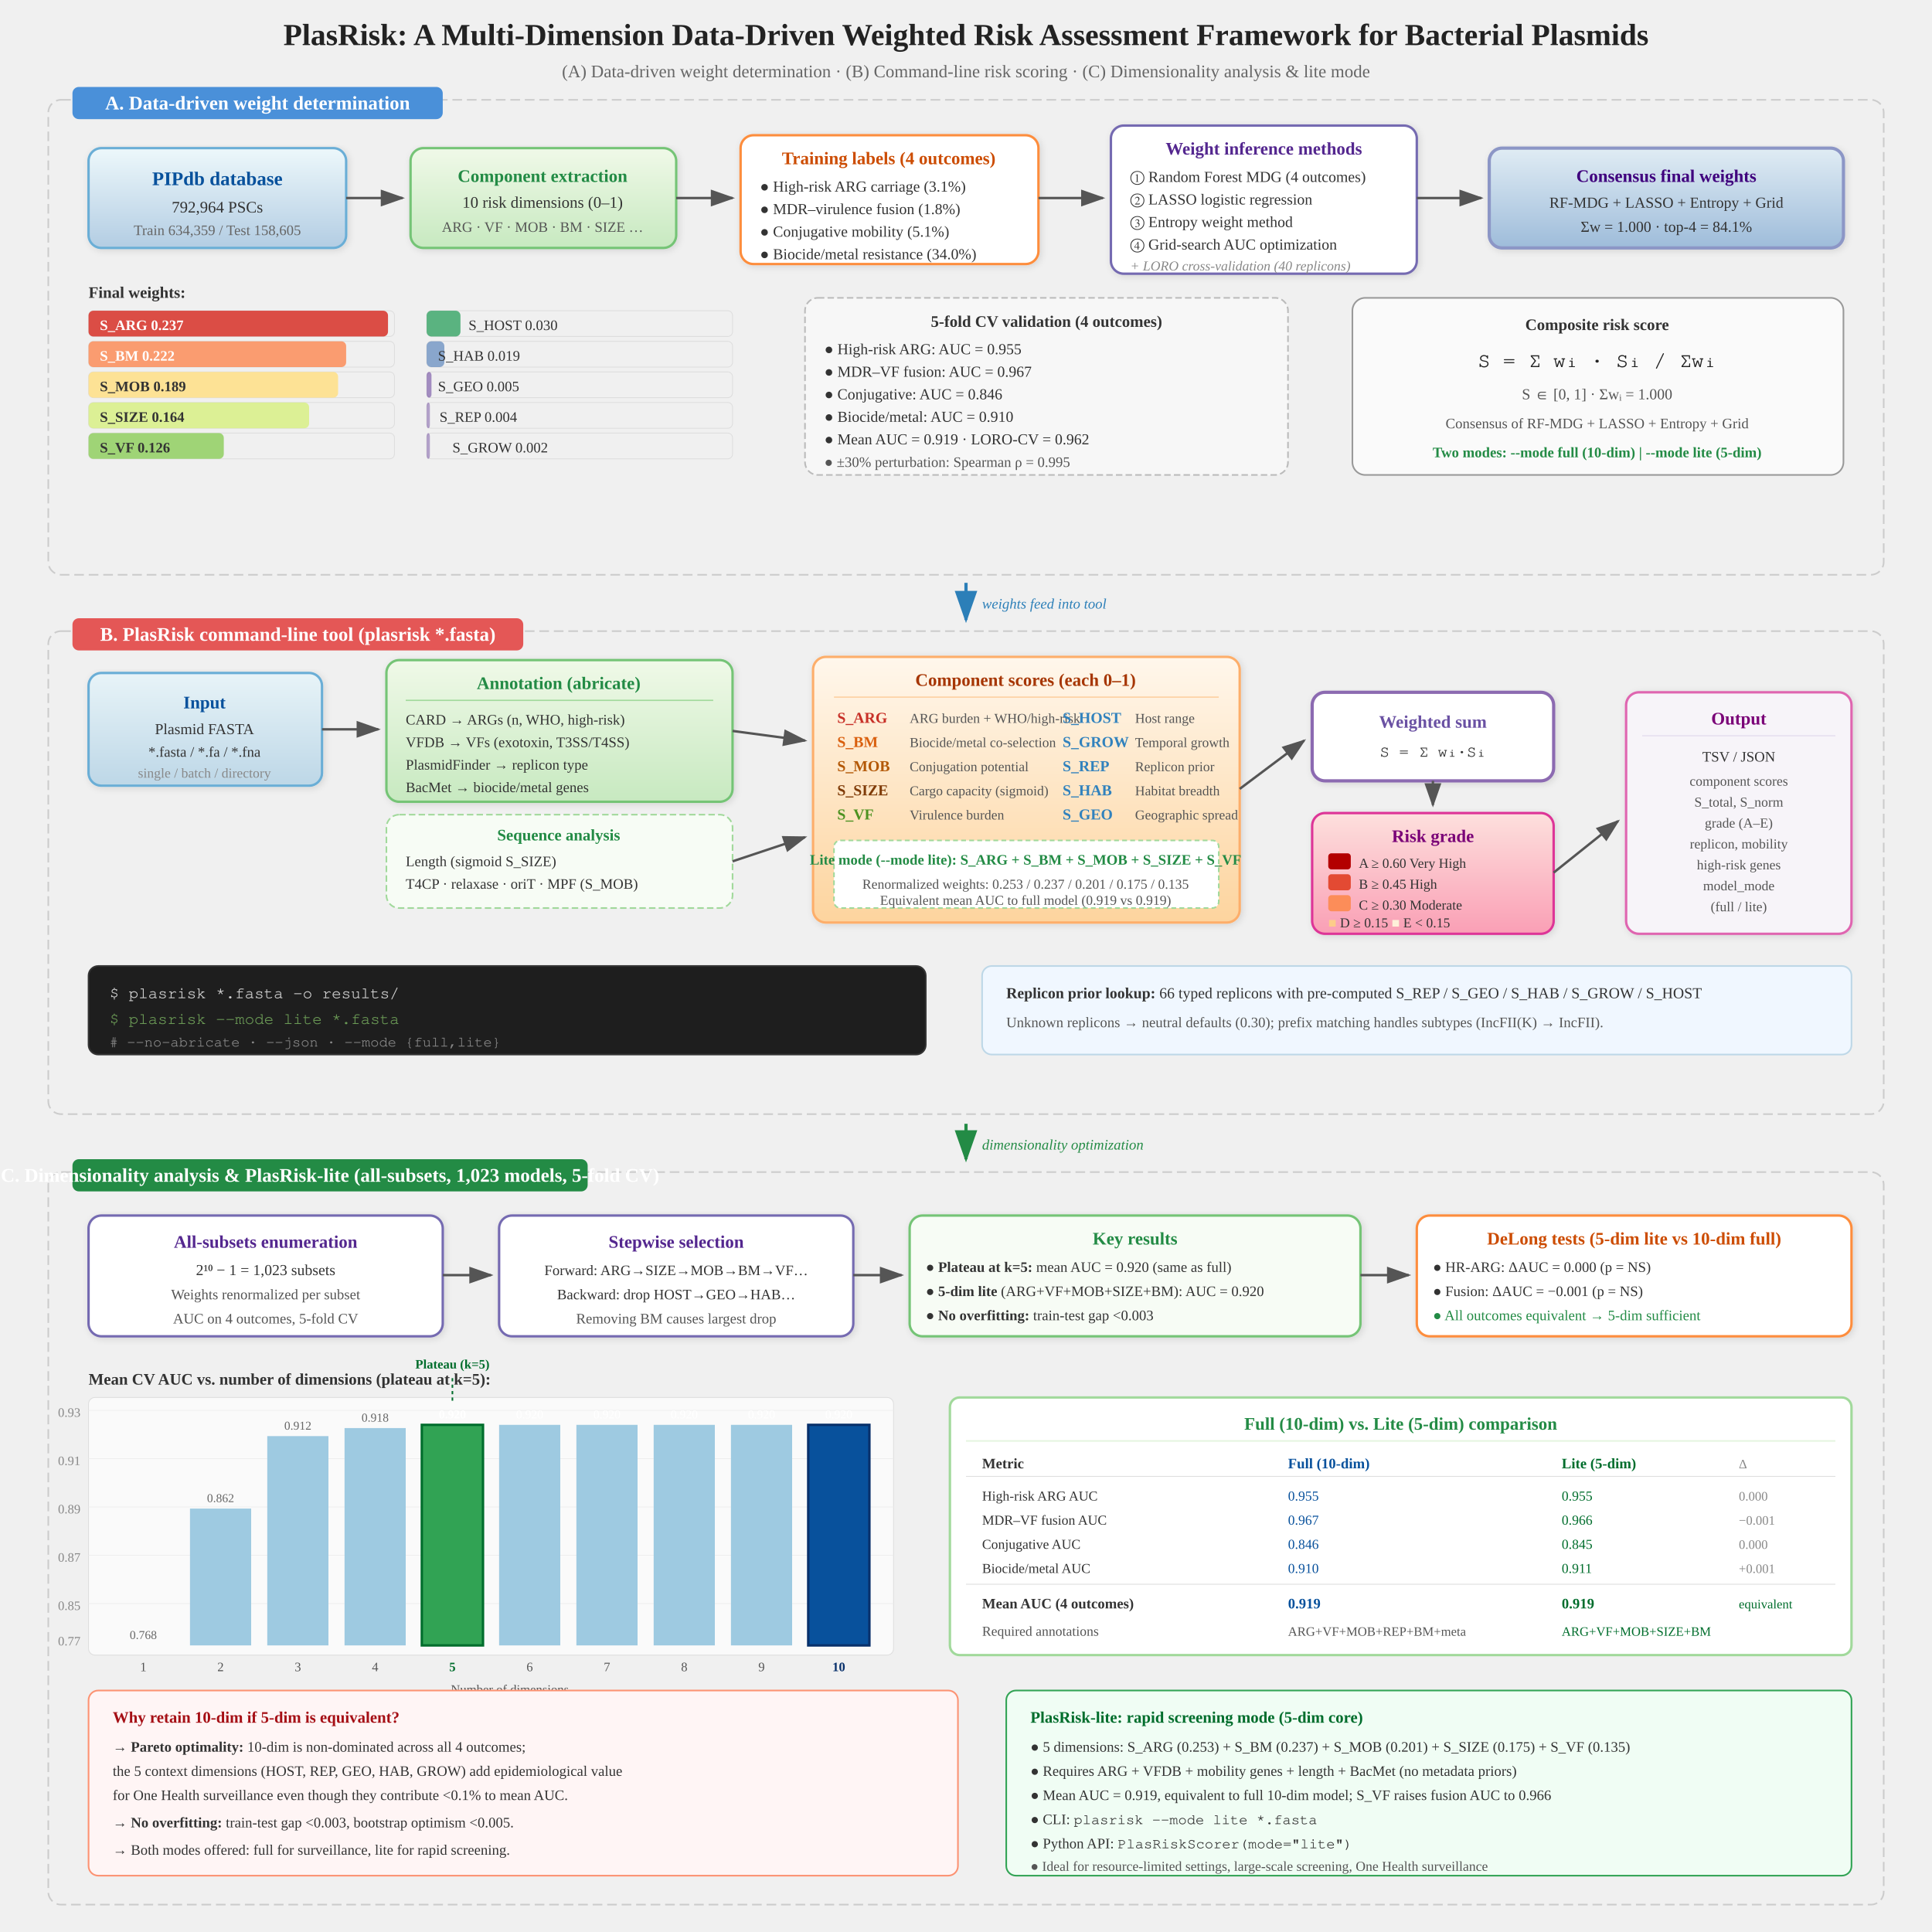
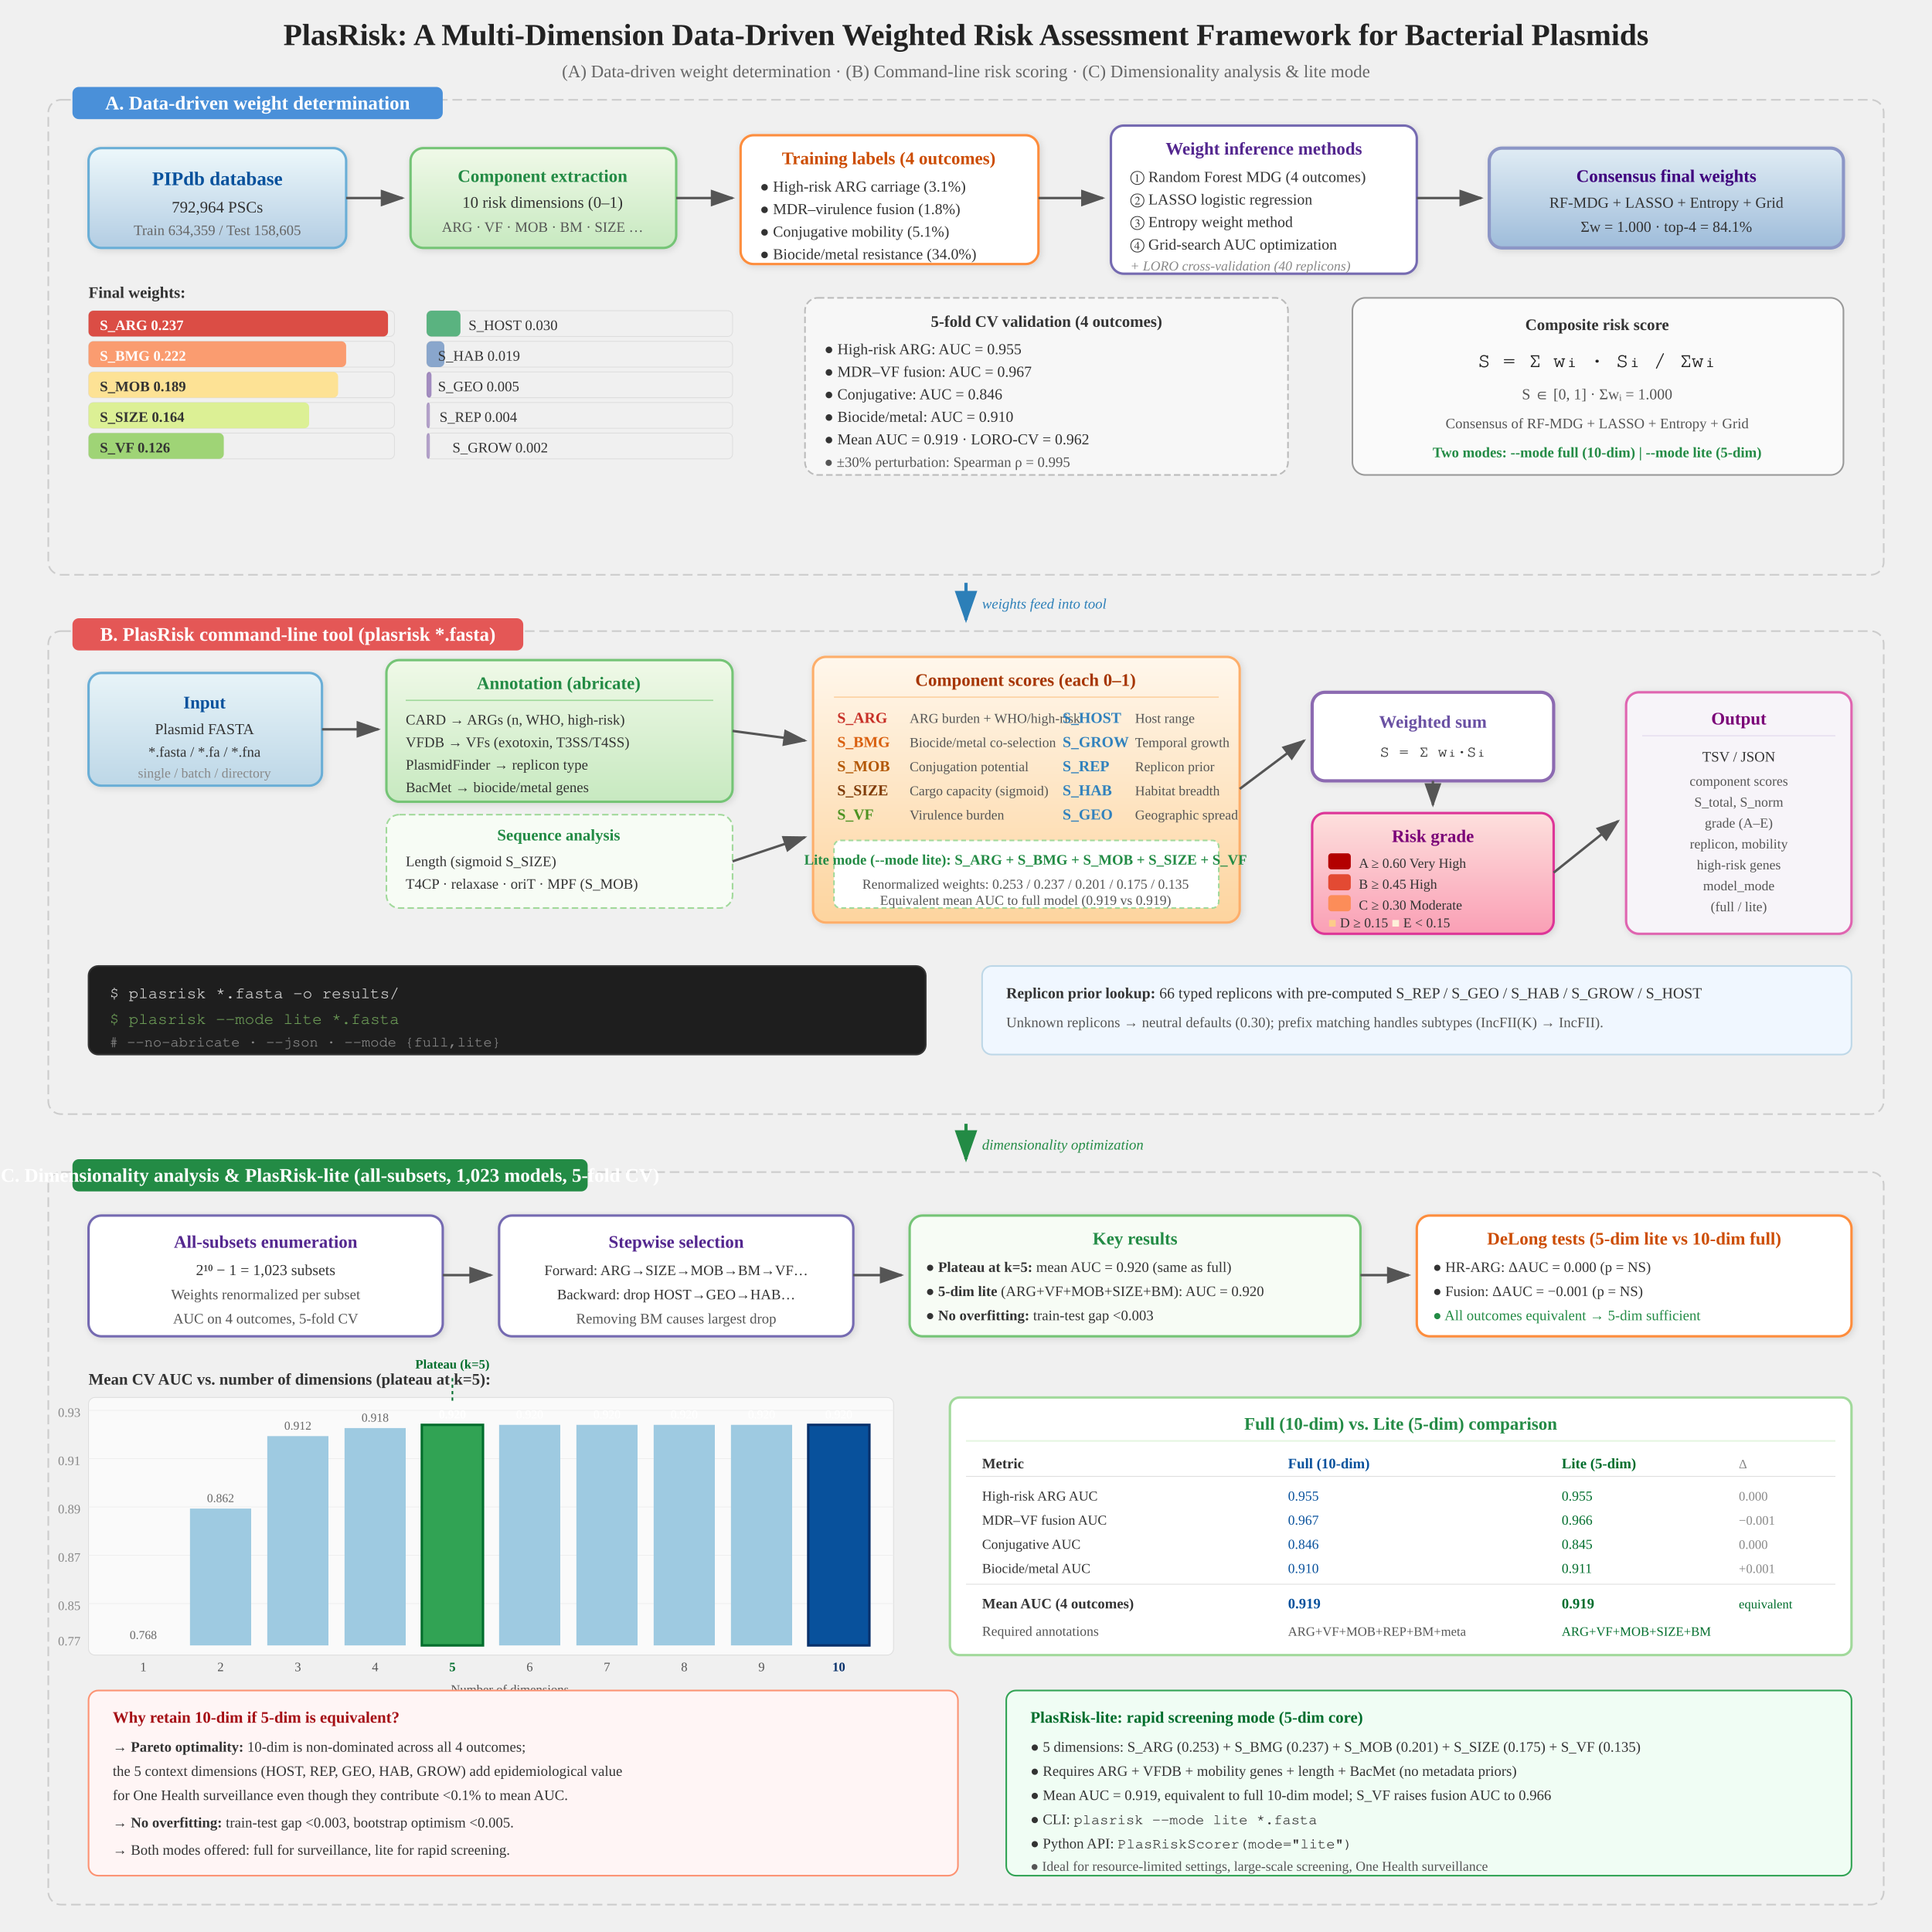
<svg xmlns="http://www.w3.org/2000/svg" viewBox="0 0 1200 1200" width="1200" height="1200">
  <defs>
    <marker id="arrow" markerWidth="10" markerHeight="7" refX="9" refY="3.5" orient="auto">
      <polygon points="0 0, 10 3.5, 0 7" fill="#555" />
    </marker>
    <marker id="arrow-blue" markerWidth="10" markerHeight="7" refX="9" refY="3.5" orient="auto">
      <polygon points="0 0, 10 3.5, 0 7" fill="#2c7fb8" />
    </marker>
    <marker id="arrow-green" markerWidth="10" markerHeight="7" refX="9" refY="3.5" orient="auto">
      <polygon points="0 0, 10 3.5, 0 7" fill="#238b45" />
    </marker>
    <filter id="shadow" x="-5%" y="-5%" width="115%" height="115%">
      <feDropShadow dx="1" dy="1" stdDeviation="2" flood-opacity="0.12" />
    </filter>
    <linearGradient id="g-input" x1="0" y1="0" x2="0" y2="1">
      <stop offset="0%" stop-color="#e8f4f8" />
      <stop offset="100%" stop-color="#bdd7e7" />
    </linearGradient>
    <linearGradient id="g-annot" x1="0" y1="0" x2="0" y2="1">
      <stop offset="0%" stop-color="#f0f9e8" />
      <stop offset="100%" stop-color="#c7e9c0" />
    </linearGradient>
    <linearGradient id="g-score" x1="0" y1="0" x2="0" y2="1">
      <stop offset="0%" stop-color="#fff7ec" />
      <stop offset="100%" stop-color="#fdd49e" />
    </linearGradient>
    <linearGradient id="g-output" x1="0" y1="0" x2="0" y2="1">
      <stop offset="0%" stop-color="#fde0dd" />
      <stop offset="100%" stop-color="#fa9fb5" />
    </linearGradient>
    <linearGradient id="g-weight" x1="0" y1="0" x2="0" y2="1">
      <stop offset="0%" stop-color="#e0ecf4" />
      <stop offset="100%" stop-color="#9ebcda" />
    </linearGradient>
    <linearGradient id="g-data" x1="0" y1="0" x2="0" y2="1">
      <stop offset="0%" stop-color="#edf8fb" />
      <stop offset="100%" stop-color="#b3cde3" />
    </linearGradient>
    <linearGradient id="g-lite" x1="0" y1="0" x2="0" y2="1">
      <stop offset="0%" stop-color="#e5f5e0" />
      <stop offset="100%" stop-color="#a1d99b" />
    </linearGradient>
  </defs>
  <text x="600" y="28" text-anchor="middle" font-size="19" font-weight="bold" fill="#222">
    PlasRisk: A Multi-Dimension Data-Driven Weighted Risk Assessment Framework for Bacterial Plasmids
  </text>
  <text x="600" y="48" text-anchor="middle" font-size="11" fill="#666">
    (A) Data-driven weight determination  ·  (B) Command-line risk scoring  ·  (C) Dimensionality analysis &amp; lite mode
  </text>
  <rect x="30" y="62" width="1140" height="295" rx="8" fill="none" stroke="#ccc" stroke-width="1" stroke-dasharray="6,3" />
  <rect x="45" y="54" width="230" height="20" rx="4" fill="#4a90d9" />
  <text x="160" y="68" text-anchor="middle" font-size="12" font-weight="bold" fill="#fff">A. Data-driven weight determination</text>
  <rect x="55" y="92" width="160" height="62" rx="8" fill="url(#g-data)" stroke="#6baed6" stroke-width="1.5" filter="url(#shadow)" />
  <text x="135" y="115" text-anchor="middle" font-size="12" font-weight="bold" fill="#08519c">PIPdb database</text>
  <text x="135" y="132" text-anchor="middle" font-size="10" fill="#333">792,964 PSCs</text>
  <text x="135" y="146" text-anchor="middle" font-size="9" fill="#666">Train 634,359 / Test 158,605</text>
  <rect x="255" y="92" width="165" height="62" rx="8" fill="url(#g-annot)" stroke="#74c476" stroke-width="1.5" filter="url(#shadow)" />
  <text x="337" y="113" text-anchor="middle" font-size="11" font-weight="bold" fill="#238b45">Component extraction</text>
  <text x="337" y="129" text-anchor="middle" font-size="10" fill="#333">10 risk dimensions (0–1)</text>
  <text x="337" y="144" text-anchor="middle" font-size="9" fill="#555">ARG · VF · MOB · BM · SIZE …</text>
  <rect x="460" y="84" width="185" height="80" rx="8" fill="#fff" stroke="#fd8d3c" stroke-width="1.5" filter="url(#shadow)" />
  <text x="552" y="102" text-anchor="middle" font-size="11" font-weight="bold" fill="#cc4c02">Training labels (4 outcomes)</text>
  <text x="472" y="119" font-size="9.5" fill="#333">● High-risk ARG carriage (3.1%)</text>
  <text x="472" y="133" font-size="9.5" fill="#333">● MDR–virulence fusion (1.8%)</text>
  <text x="472" y="147" font-size="9.5" fill="#333">● Conjugative mobility (5.1%)</text>
  <text x="472" y="161" font-size="9.5" fill="#333">● Biocide/metal resistance (34.0%)</text>
  <rect x="690" y="78" width="190" height="92" rx="8" fill="#fff" stroke="#756bb1" stroke-width="1.5" filter="url(#shadow)" />
  <text x="785" y="96" text-anchor="middle" font-size="11" font-weight="bold" fill="#54278f">Weight inference methods</text>
  <text x="702" y="113" font-size="9.5" fill="#333">① Random Forest MDG (4 outcomes)</text>
  <text x="702" y="127" font-size="9.5" fill="#333">② LASSO logistic regression</text>
  <text x="702" y="141" font-size="9.5" fill="#333">③ Entropy weight method</text>
  <text x="702" y="155" font-size="9.5" fill="#333">④ Grid-search AUC optimization</text>
  <text x="702" y="168" font-size="8.5" fill="#888" font-style="italic">+ LORO cross-validation (40 replicons)</text>
  <rect x="925" y="92" width="220" height="62" rx="8" fill="url(#g-weight)" stroke="#8c96c6" stroke-width="2" filter="url(#shadow)" />
  <text x="1035" y="113" text-anchor="middle" font-size="11" font-weight="bold" fill="#3f007d">Consensus final weights</text>
  <text x="1035" y="129" text-anchor="middle" font-size="9.5" fill="#333">RF-MDG + LASSO + Entropy + Grid</text>
  <text x="1035" y="144" text-anchor="middle" font-size="9.5" fill="#333">Σw = 1.000 · top-4 = 84.1%</text>
  <line x1="215" y1="123" x2="250" y2="123" stroke="#555" stroke-width="1.5" marker-end="url(#arrow)" />
  <line x1="420" y1="123" x2="455" y2="123" stroke="#555" stroke-width="1.5" marker-end="url(#arrow)" />
  <line x1="645" y1="123" x2="685" y2="123" stroke="#555" stroke-width="1.5" marker-end="url(#arrow)" />
  <line x1="880" y1="123" x2="920" y2="123" stroke="#555" stroke-width="1.5" marker-end="url(#arrow)" />
  <text x="55" y="185" font-size="10" font-weight="bold" fill="#333">Final weights:</text>
  <rect x="55" y="193" width="190" height="16" rx="3" fill="#f0f0f0" stroke="#ddd" stroke-width="0.5" />
  <rect x="55" y="193" width="186" height="16" rx="3" fill="#d73027" opacity="0.85" />
  <text x="62" y="205" font-size="9" fill="#fff" font-weight="bold">S_ARG 0.237</text>
  <rect x="55" y="212" width="190" height="16" rx="3" fill="#f0f0f0" stroke="#ddd" stroke-width="0.5" />
  <rect x="55" y="212" width="160" height="16" rx="3" fill="#fc8d59" opacity="0.85" />
-   <text x="62" y="224" font-size="9" fill="#fff" font-weight="bold">S_BM 0.222</text>
+   <text x="62" y="224" font-size="9" fill="#fff" font-weight="bold">S_BMG 0.222</text>
  <rect x="55" y="231" width="190" height="16" rx="3" fill="#f0f0f0" stroke="#ddd" stroke-width="0.5" />
  <rect x="55" y="231" width="155" height="16" rx="3" fill="#fee08b" opacity="0.9" />
  <text x="62" y="243" font-size="9" fill="#333" font-weight="bold">S_MOB 0.189</text>
  <rect x="55" y="250" width="190" height="16" rx="3" fill="#f0f0f0" stroke="#ddd" stroke-width="0.5" />
  <rect x="55" y="250" width="137" height="16" rx="3" fill="#d9ef8b" opacity="0.9" />
  <text x="62" y="262" font-size="9" fill="#333" font-weight="bold">S_SIZE 0.164</text>
  <rect x="55" y="269" width="190" height="16" rx="3" fill="#f0f0f0" stroke="#ddd" stroke-width="0.5" />
  <rect x="55" y="269" width="84" height="16" rx="3" fill="#91cf60" opacity="0.85" />
  <text x="62" y="281" font-size="9" fill="#333" font-weight="bold">S_VF 0.126</text>
  <rect x="265" y="193" width="190" height="16" rx="3" fill="#f0f0f0" stroke="#ddd" stroke-width="0.5" />
  <rect x="265" y="193" width="21" height="16" rx="3" fill="#1a9850" opacity="0.7" />
  <text x="291" y="205" font-size="9" fill="#333">S_HOST 0.030</text>
  <rect x="265" y="212" width="190" height="16" rx="3" fill="#f0f0f0" stroke="#ddd" stroke-width="0.5" />
  <rect x="265" y="212" width="11" height="16" rx="3" fill="#4575b4" opacity="0.6" />
  <text x="272" y="224" font-size="9" fill="#333">S_HAB 0.019</text>
  <rect x="265" y="231" width="190" height="16" rx="3" fill="#f0f0f0" stroke="#ddd" stroke-width="0.5" />
  <rect x="265" y="231" width="3" height="16" rx="2" fill="#54278f" opacity="0.5" />
  <text x="272" y="243" font-size="9" fill="#333">S_GEO 0.005</text>
  <rect x="265" y="250" width="190" height="16" rx="3" fill="#f0f0f0" stroke="#ddd" stroke-width="0.5" />
  <rect x="265" y="250" width="2" height="16" rx="2" fill="#54278f" opacity="0.4" />
  <text x="273" y="262" font-size="9" fill="#333">S_REP 0.004</text>
  <rect x="265" y="269" width="190" height="16" rx="3" fill="#f0f0f0" stroke="#ddd" stroke-width="0.5" />
  <rect x="265" y="269" width="2" height="16" rx="2" fill="#54278f" opacity="0.4" />
  <text x="281" y="281" font-size="9" fill="#333">S_GROW 0.002</text>
  <rect x="500" y="185" width="300" height="110" rx="8" fill="#f7f7f7" stroke="#bbb" stroke-width="1" stroke-dasharray="4,2" />
  <text x="650" y="203" text-anchor="middle" font-size="10" font-weight="bold" fill="#333">5-fold CV validation (4 outcomes)</text>
  <text x="512" y="220" font-size="9.5" fill="#333">● High-risk ARG: AUC = 0.955</text>
  <text x="512" y="234" font-size="9.5" fill="#333">● MDR–VF fusion: AUC = 0.967</text>
  <text x="512" y="248" font-size="9.5" fill="#333">● Conjugative: AUC = 0.846</text>
  <text x="512" y="262" font-size="9.5" fill="#333">● Biocide/metal: AUC = 0.910</text>
  <text x="512" y="276" font-size="9.5" fill="#333">● Mean AUC = 0.919 · LORO-CV = 0.962</text>
  <text x="512" y="290" font-size="9" fill="#555">● ±30% perturbation: Spearman ρ = 0.995</text>
  <rect x="840" y="185" width="305" height="110" rx="8" fill="#fafafa" stroke="#999" stroke-width="1" />
  <text x="992" y="205" text-anchor="middle" font-size="10" font-weight="bold" fill="#333">Composite risk score</text>
  <text x="992" y="228" text-anchor="middle" font-size="13" font-family="Courier, monospace" fill="#222">S = Σ wᵢ · Sᵢ / Σwᵢ</text>
  <text x="992" y="248" text-anchor="middle" font-size="9.5" fill="#555">S ∈ [0, 1] · Σwᵢ = 1.000</text>
  <text x="992" y="266" text-anchor="middle" font-size="9" fill="#555">Consensus of RF-MDG + LASSO + Entropy + Grid</text>
  <text x="992" y="284" text-anchor="middle" font-size="9" fill="#238b45" font-weight="bold">Two modes: --mode full (10-dim) | --mode lite (5-dim)</text>
  <line x1="600" y1="362" x2="600" y2="385" stroke="#2c7fb8" stroke-width="2" marker-end="url(#arrow-blue)" />
  <text x="610" y="378" font-size="9" fill="#2c7fb8" font-style="italic">weights feed into tool</text>
  <rect x="30" y="392" width="1140" height="300" rx="8" fill="none" stroke="#ccc" stroke-width="1" stroke-dasharray="6,3" />
  <rect x="45" y="384" width="280" height="20" rx="4" fill="#e45756" />
  <text x="185" y="398" text-anchor="middle" font-size="12" font-weight="bold" fill="#fff">B. PlasRisk command-line tool (plasrisk *.fasta)</text>
  <rect x="55" y="418" width="145" height="70" rx="8" fill="url(#g-input)" stroke="#6baed6" stroke-width="1.5" filter="url(#shadow)" />
  <text x="127" y="440" text-anchor="middle" font-size="11" font-weight="bold" fill="#08519c">Input</text>
  <text x="127" y="456" text-anchor="middle" font-size="9.5" fill="#333">Plasmid FASTA</text>
  <text x="127" y="470" text-anchor="middle" font-size="9" fill="#333">*.fasta / *.fa / *.fna</text>
  <text x="127" y="483" text-anchor="middle" font-size="8.5" fill="#888">single / batch / directory</text>
  <rect x="240" y="410" width="215" height="88" rx="8" fill="url(#g-annot)" stroke="#74c476" stroke-width="1.5" filter="url(#shadow)" />
  <text x="347" y="428" text-anchor="middle" font-size="11" font-weight="bold" fill="#238b45">Annotation (abricate)</text>
  <line x1="252" y1="435" x2="443" y2="435" stroke="#a1d99b" stroke-width="0.8" />
  <text x="252" y="450" font-size="9" fill="#333">CARD → ARGs (n, WHO, high-risk)</text>
  <text x="252" y="464" font-size="9" fill="#333">VFDB → VFs (exotoxin, T3SS/T4SS)</text>
  <text x="252" y="478" font-size="9" fill="#333">PlasmidFinder → replicon type</text>
  <text x="252" y="492" font-size="9" fill="#333">BacMet → biocide/metal genes</text>
  <rect x="240" y="506" width="215" height="58" rx="8" fill="#f7fcf5" stroke="#a1d99b" stroke-width="1" stroke-dasharray="4,2" />
  <text x="347" y="522" text-anchor="middle" font-size="10" font-weight="bold" fill="#238b45">Sequence analysis</text>
  <text x="252" y="538" font-size="9" fill="#333">Length (sigmoid S_SIZE)</text>
  <text x="252" y="552" font-size="9" fill="#333">T4CP · relaxase · oriT · MPF (S_MOB)</text>
  <line x1="200" y1="453" x2="235" y2="453" stroke="#555" stroke-width="1.5" marker-end="url(#arrow)" />
  <rect x="505" y="408" width="265" height="165" rx="8" fill="url(#g-score)" stroke="#fdae6b" stroke-width="1.5" filter="url(#shadow)" />
  <text x="637" y="426" text-anchor="middle" font-size="11" font-weight="bold" fill="#a63603">Component scores (each 0–1)</text>
  <line x1="518" y1="433" x2="757" y2="433" stroke="#fdd0a2" stroke-width="0.8" />
  <text x="520" y="449" font-size="9.5" font-weight="bold" fill="#c73027">S_ARG</text>
  <text x="565" y="449" font-size="8.5" fill="#555">ARG burden + WHO/high-risk</text>
-   <text x="520" y="464" font-size="9.5" font-weight="bold" fill="#d95f0e">S_BM</text>
+   <text x="520" y="464" font-size="9.5" font-weight="bold" fill="#d95f0e">S_BMG</text>
  <text x="565" y="464" font-size="8.5" fill="#555">Biocide/metal co-selection</text>
  <text x="520" y="479" font-size="9.5" font-weight="bold" fill="#b35806">S_MOB</text>
  <text x="565" y="479" font-size="8.5" fill="#555">Conjugation potential</text>
  <text x="520" y="494" font-size="9.5" font-weight="bold" fill="#7f3b08">S_SIZE</text>
  <text x="565" y="494" font-size="8.5" fill="#555">Cargo capacity (sigmoid)</text>
  <text x="520" y="509" font-size="9.5" font-weight="bold" fill="#4d9221">S_VF</text>
  <text x="565" y="509" font-size="8.5" fill="#555">Virulence burden</text>
  <text x="660" y="449" font-size="9.5" font-weight="bold" fill="#3182bd">S_HOST</text>
  <text x="705" y="449" font-size="8.5" fill="#555">Host range</text>
  <text x="660" y="464" font-size="9.5" font-weight="bold" fill="#3182bd">S_GROW</text>
  <text x="705" y="464" font-size="8.5" fill="#555">Temporal growth</text>
  <text x="660" y="479" font-size="9.5" font-weight="bold" fill="#3182bd">S_REP</text>
  <text x="705" y="479" font-size="8.5" fill="#555">Replicon prior</text>
  <text x="660" y="494" font-size="9.5" font-weight="bold" fill="#3182bd">S_HAB</text>
  <text x="705" y="494" font-size="8.5" fill="#555">Habitat breadth</text>
  <text x="660" y="509" font-size="9.5" font-weight="bold" fill="#3182bd">S_GEO</text>
  <text x="705" y="509" font-size="8.5" fill="#555">Geographic spread</text>
  <rect x="518" y="522" width="239" height="42" rx="4" fill="#fff" stroke="#a1d99b" stroke-width="1" stroke-dasharray="3,2" />
-   <text x="637" y="537" text-anchor="middle" font-size="9" font-weight="bold" fill="#238b45">Lite mode (--mode lite): S_ARG + S_BM + S_MOB + S_SIZE + S_VF</text>
+   <text x="637" y="537" text-anchor="middle" font-size="9" font-weight="bold" fill="#238b45">Lite mode (--mode lite): S_ARG + S_BMG + S_MOB + S_SIZE + S_VF</text>
  <text x="637" y="552" text-anchor="middle" font-size="8.5" fill="#555">Renormalized weights: 0.253 / 0.237 / 0.201 / 0.175 / 0.135</text>
  <text x="637" y="562" text-anchor="middle" font-size="8.5" fill="#555">Equivalent mean AUC to full model (0.919 vs 0.919)</text>
  <line x1="455" y1="454" x2="500" y2="460" stroke="#555" stroke-width="1.5" marker-end="url(#arrow)" />
  <line x1="455" y1="535" x2="500" y2="520" stroke="#555" stroke-width="1.5" marker-end="url(#arrow)" />
  <rect x="815" y="430" width="150" height="55" rx="8" fill="#fff" stroke="#8c6bb1" stroke-width="2" filter="url(#shadow)" />
  <text x="890" y="452" text-anchor="middle" font-size="11" font-weight="bold" fill="#6a51a3">Weighted sum</text>
  <text x="890" y="470" text-anchor="middle" font-size="10" font-family="Courier, monospace" fill="#333">S = Σ wᵢ·Sᵢ</text>
  <line x1="770" y1="490" x2="810" y2="460" stroke="#555" stroke-width="1.5" marker-end="url(#arrow)" />
  <rect x="815" y="505" width="150" height="75" rx="8" fill="url(#g-output)" stroke="#dd3497" stroke-width="1.5" filter="url(#shadow)" />
  <text x="890" y="523" text-anchor="middle" font-size="11" font-weight="bold" fill="#7a0177">Risk grade</text>
  <rect x="825" y="530" width="14" height="10" rx="2" fill="#b30000" />
  <text x="844" y="539" font-size="8.5" fill="#333">A ≥ 0.60 Very High</text>
  <rect x="825" y="543" width="14" height="10" rx="2" fill="#e34a33" />
  <text x="844" y="552" font-size="8.5" fill="#333">B ≥ 0.45 High</text>
  <rect x="825" y="556" width="14" height="10" rx="2" fill="#fc8d59" />
  <text x="844" y="565" font-size="8.5" fill="#333">C ≥ 0.30 Moderate</text>
  <text x="825" y="576" font-size="8.5" fill="#333">
    <tspan fill="#fdcc8a">■</tspan> D ≥ 0.15  <tspan fill="#fef0d9">■</tspan> E &lt; 0.15</text>
  <line x1="890" y1="485" x2="890" y2="500" stroke="#555" stroke-width="1.5" marker-end="url(#arrow)" />
  <rect x="1010" y="430" width="140" height="150" rx="8" fill="#f7f4f9" stroke="#df65b0" stroke-width="1.5" filter="url(#shadow)" />
  <text x="1080" y="450" text-anchor="middle" font-size="11" font-weight="bold" fill="#7a0177">Output</text>
  <line x1="1020" y1="457" x2="1140" y2="457" stroke="#e7e1ef" stroke-width="0.8" />
  <text x="1080" y="473" text-anchor="middle" font-size="9" fill="#333">TSV / JSON</text>
  <text x="1080" y="488" text-anchor="middle" font-size="8.5" fill="#555">component scores</text>
  <text x="1080" y="501" text-anchor="middle" font-size="8.5" fill="#555">S_total, S_norm</text>
  <text x="1080" y="514" text-anchor="middle" font-size="8.5" fill="#555">grade (A–E)</text>
  <text x="1080" y="527" text-anchor="middle" font-size="8.5" fill="#555">replicon, mobility</text>
  <text x="1080" y="540" text-anchor="middle" font-size="8.5" fill="#555">high-risk genes</text>
  <text x="1080" y="553" text-anchor="middle" font-size="8.5" fill="#555">model_mode</text>
  <text x="1080" y="566" text-anchor="middle" font-size="8.5" fill="#555">(full / lite)</text>
  <line x1="965" y1="542" x2="1005" y2="510" stroke="#555" stroke-width="1.5" marker-end="url(#arrow)" />
  <rect x="55" y="600" width="520" height="55" rx="6" fill="#1e1e1e" stroke="#333" stroke-width="1" />
  <text x="68" y="620" font-size="10" font-family="Courier, monospace" fill="#d4d4d4">$ plasrisk *.fasta -o results/</text>
  <text x="68" y="636" font-size="10" font-family="Courier, monospace" fill="#6a9955">$ plasrisk --mode lite *.fasta</text>
  <text x="68" y="650" font-size="9" font-family="Courier, monospace" fill="#888"># --no-abricate · --json · --mode {full,lite}</text>
  <rect x="610" y="600" width="540" height="55" rx="6" fill="#f0f7ff" stroke="#bdd7e7" stroke-width="1" />
  <text x="625" y="620" font-size="9.5" fill="#333">
    <tspan font-weight="bold">Replicon prior lookup:</tspan> 66 typed replicons with pre-computed S_REP / S_GEO / S_HAB / S_GROW / S_HOST</text>
  <text x="625" y="638" font-size="9" fill="#555">Unknown replicons → neutral defaults (0.30); prefix matching handles subtypes (IncFII(K) → IncFII).</text>
  <line x1="600" y1="698" x2="600" y2="720" stroke="#238b45" stroke-width="2" marker-end="url(#arrow-green)" />
  <text x="610" y="714" font-size="9" fill="#238b45" font-style="italic">dimensionality optimization</text>
  <rect x="30" y="728" width="1140" height="455" rx="8" fill="none" stroke="#ccc" stroke-width="1" stroke-dasharray="6,3" />
  <rect x="45" y="720" width="320" height="20" rx="4" fill="#238b45" />
  <text x="205" y="734" text-anchor="middle" font-size="12" font-weight="bold" fill="#fff">C. Dimensionality analysis &amp; PlasRisk-lite (all-subsets, 1,023 models, 5-fold CV)</text>
  <rect x="55" y="755" width="220" height="75" rx="8" fill="#fff" stroke="#756bb1" stroke-width="1.5" filter="url(#shadow)" />
  <text x="165" y="775" text-anchor="middle" font-size="11" font-weight="bold" fill="#54278f">All-subsets enumeration</text>
  <text x="165" y="792" text-anchor="middle" font-size="9.5" fill="#333">2¹⁰ − 1 = 1,023 subsets</text>
  <text x="165" y="807" text-anchor="middle" font-size="9" fill="#555">Weights renormalized per subset</text>
  <text x="165" y="822" text-anchor="middle" font-size="9" fill="#555">AUC on 4 outcomes, 5-fold CV</text>
  <rect x="310" y="755" width="220" height="75" rx="8" fill="#fff" stroke="#756bb1" stroke-width="1.5" filter="url(#shadow)" />
  <text x="420" y="775" text-anchor="middle" font-size="11" font-weight="bold" fill="#54278f">Stepwise selection</text>
  <text x="420" y="792" text-anchor="middle" font-size="9" fill="#333">Forward: ARG→SIZE→MOB→BM→VF…</text>
  <text x="420" y="807" text-anchor="middle" font-size="9" fill="#333">Backward: drop HOST→GEO→HAB…</text>
  <text x="420" y="822" text-anchor="middle" font-size="9" fill="#555">Removing BM causes largest drop</text>
  <line x1="275" y1="792" x2="305" y2="792" stroke="#555" stroke-width="1.5" marker-end="url(#arrow)" />
  <rect x="565" y="755" width="280" height="75" rx="8" fill="#f7fcf5" stroke="#74c476" stroke-width="1.5" filter="url(#shadow)" />
  <text x="705" y="773" text-anchor="middle" font-size="11" font-weight="bold" fill="#238b45">Key results</text>
  <text x="575" y="790" font-size="9" fill="#333">● <tspan font-weight="bold">Plateau at k=5:</tspan> mean AUC = 0.920 (same as full)</text>
  <text x="575" y="805" font-size="9" fill="#333">● <tspan font-weight="bold">5-dim lite</tspan> (ARG+VF+MOB+SIZE+BM): AUC = 0.920</text>
  <text x="575" y="820" font-size="9" fill="#333">● <tspan font-weight="bold">No overfitting:</tspan> train-test gap &lt;0.003</text>
  <line x1="530" y1="792" x2="560" y2="792" stroke="#555" stroke-width="1.5" marker-end="url(#arrow)" />
  <rect x="880" y="755" width="270" height="75" rx="8" fill="#fff" stroke="#fd8d3c" stroke-width="1.5" filter="url(#shadow)" />
  <text x="1015" y="773" text-anchor="middle" font-size="11" font-weight="bold" fill="#cc4c02">DeLong tests (5-dim lite vs 10-dim full)</text>
  <text x="890" y="790" font-size="9" fill="#333">● HR-ARG: ΔAUC = 0.000 (p = NS)</text>
  <text x="890" y="805" font-size="9" fill="#333">● Fusion: ΔAUC = −0.001 (p = NS)</text>
  <text x="890" y="820" font-size="9" fill="#238b45">● All outcomes equivalent → 5-dim sufficient</text>
  <line x1="845" y1="792" x2="875" y2="792" stroke="#555" stroke-width="1.5" marker-end="url(#arrow)" />
  <text x="55" y="860" font-size="10" font-weight="bold" fill="#333">Mean CV AUC vs. number of dimensions (plateau at k=5):</text>
  <rect x="55" y="868" width="500" height="160" rx="4" fill="#fafafa" stroke="#ddd" stroke-width="0.5" />
  <text x="50" y="880" text-anchor="end" font-size="8" fill="#888">0.93</text>
  <text x="50" y="910" text-anchor="end" font-size="8" fill="#888">0.91</text>
  <text x="50" y="940" text-anchor="end" font-size="8" fill="#888">0.89</text>
  <text x="50" y="970" text-anchor="end" font-size="8" fill="#888">0.87</text>
  <text x="50" y="1000" text-anchor="end" font-size="8" fill="#888">0.85</text>
  <text x="50" y="1022" text-anchor="end" font-size="8" fill="#888">0.77</text>
  <line x1="55" y1="876" x2="555" y2="876" stroke="#eee" stroke-width="0.5" />
  <line x1="55" y1="906" x2="555" y2="906" stroke="#eee" stroke-width="0.5" />
  <line x1="55" y1="936" x2="555" y2="936" stroke="#eee" stroke-width="0.5" />
  <line x1="55" y1="966" x2="555" y2="966" stroke="#eee" stroke-width="0.5" />
  <line x1="55" y1="996" x2="555" y2="996" stroke="#eee" stroke-width="0.5" />
  <rect x="70" y="1022" width="38" height="0" fill="#9ecae1" />
  <rect x="118" y="937" width="38" height="85" fill="#9ecae1" />
  <rect x="166" y="892" width="38" height="130" fill="#9ecae1" />
  <rect x="214" y="887" width="38" height="135" fill="#9ecae1" />
  <rect x="262" y="885" width="38" height="137" fill="#31a354" stroke="#006d2c" stroke-width="1.5" />
  <rect x="310" y="885" width="38" height="137" fill="#9ecae1" />
  <rect x="358" y="885" width="38" height="137" fill="#9ecae1" />
  <rect x="406" y="885" width="38" height="137" fill="#9ecae1" />
  <rect x="454" y="885" width="38" height="137" fill="#9ecae1" />
  <rect x="502" y="885" width="38" height="137" fill="#08519c" stroke="#08306b" stroke-width="1.5" />
  <text x="89" y="1018" text-anchor="middle" font-size="7.5" fill="#666">0.768</text>
  <text x="137" y="933" text-anchor="middle" font-size="7.5" fill="#666">0.862</text>
  <text x="185" y="888" text-anchor="middle" font-size="7.5" fill="#666">0.912</text>
  <text x="233" y="883" text-anchor="middle" font-size="7.5" fill="#666">0.918</text>
  <text x="281" y="881" text-anchor="middle" font-size="7.5" fill="#fff" font-weight="bold">0.920</text>
  <text x="329" y="881" text-anchor="middle" font-size="7.5" fill="#fff">0.920</text>
  <text x="377" y="881" text-anchor="middle" font-size="7.5" fill="#fff">0.920</text>
  <text x="425" y="881" text-anchor="middle" font-size="7.5" fill="#fff">0.920</text>
  <text x="473" y="881" text-anchor="middle" font-size="7.5" fill="#fff">0.920</text>
  <text x="521" y="881" text-anchor="middle" font-size="7.5" fill="#fff">0.920</text>
  <text x="89" y="1038" text-anchor="middle" font-size="8" fill="#555">1</text>
  <text x="137" y="1038" text-anchor="middle" font-size="8" fill="#555">2</text>
  <text x="185" y="1038" text-anchor="middle" font-size="8" fill="#555">3</text>
  <text x="233" y="1038" text-anchor="middle" font-size="8" fill="#555">4</text>
  <text x="281" y="1038" text-anchor="middle" font-size="8" fill="#006d2c" font-weight="bold">5</text>
  <text x="329" y="1038" text-anchor="middle" font-size="8" fill="#555">6</text>
  <text x="377" y="1038" text-anchor="middle" font-size="8" fill="#555">7</text>
  <text x="425" y="1038" text-anchor="middle" font-size="8" fill="#555">8</text>
  <text x="473" y="1038" text-anchor="middle" font-size="8" fill="#555">9</text>
  <text x="521" y="1038" text-anchor="middle" font-size="8" fill="#08306b" font-weight="bold">10</text>
  <line x1="281" y1="870" x2="281" y2="855" stroke="#006d2c" stroke-width="1" stroke-dasharray="2,2" />
  <text x="281" y="850" text-anchor="middle" font-size="8" fill="#006d2c" font-weight="bold">Plateau (k=5)</text>
  <text x="280" y="1052" font-size="8" fill="#555">Number of dimensions</text>
  <rect x="590" y="868" width="560" height="160" rx="6" fill="#fff" stroke="#a1d99b" stroke-width="1.5" />
  <text x="870" y="888" text-anchor="middle" font-size="11" font-weight="bold" fill="#238b45">Full (10-dim) vs. Lite (5-dim) comparison</text>
  <line x1="600" y1="895" x2="1140" y2="895" stroke="#e5f5e0" stroke-width="1" />
  <text x="610" y="912" font-size="9" font-weight="bold" fill="#333">Metric</text>
  <text x="800" y="912" font-size="9" font-weight="bold" fill="#08519c">Full (10-dim)</text>
  <text x="970" y="912" font-size="9" font-weight="bold" fill="#006d2c">Lite (5-dim)</text>
  <text x="1080" y="912" font-size="8" fill="#888">Δ</text>
  <line x1="600" y1="917" x2="1140" y2="917" stroke="#ddd" stroke-width="0.5" />
  <text x="610" y="932" font-size="8.5" fill="#333">High-risk ARG AUC</text>
  <text x="800" y="932" font-size="8.5" fill="#08519c">0.955</text>
  <text x="970" y="932" font-size="8.5" fill="#006d2c">0.955</text>
  <text x="1080" y="932" font-size="8" fill="#888">0.000</text>
  <text x="610" y="947" font-size="8.5" fill="#333">MDR–VF fusion AUC</text>
  <text x="800" y="947" font-size="8.5" fill="#08519c">0.967</text>
  <text x="970" y="947" font-size="8.5" fill="#006d2c">0.966</text>
  <text x="1080" y="947" font-size="8" fill="#888">−0.001</text>
  <text x="610" y="962" font-size="8.5" fill="#333">Conjugative AUC</text>
  <text x="800" y="962" font-size="8.5" fill="#08519c">0.846</text>
  <text x="970" y="962" font-size="8.5" fill="#006d2c">0.845</text>
  <text x="1080" y="962" font-size="8" fill="#888">0.000</text>
  <text x="610" y="977" font-size="8.5" fill="#333">Biocide/metal AUC</text>
  <text x="800" y="977" font-size="8.5" fill="#08519c">0.910</text>
  <text x="970" y="977" font-size="8.5" fill="#006d2c">0.911</text>
  <text x="1080" y="977" font-size="8" fill="#888">+0.001</text>
  <line x1="600" y1="984" x2="1140" y2="984" stroke="#ddd" stroke-width="0.5" />
  <text x="610" y="999" font-size="9" font-weight="bold" fill="#333">Mean AUC (4 outcomes)</text>
  <text x="800" y="999" font-size="9" font-weight="bold" fill="#08519c">0.919</text>
  <text x="970" y="999" font-size="9" font-weight="bold" fill="#006d2c">0.919</text>
  <text x="1080" y="999" font-size="8" fill="#006d2c">equivalent</text>
  <text x="610" y="1016" font-size="8.5" fill="#555">Required annotations</text>
  <text x="800" y="1016" font-size="8" fill="#555">ARG+VF+MOB+REP+BM+meta</text>
  <text x="970" y="1016" font-size="8" fill="#006d2c">ARG+VF+MOB+SIZE+BM</text>
  <rect x="55" y="1050" width="540" height="115" rx="6" fill="#fff5f5" stroke="#fc9272" stroke-width="1" />
  <text x="70" y="1070" font-size="10" font-weight="bold" fill="#a50f15">Why retain 10-dim if 5-dim is equivalent?</text>
  <text x="70" y="1088" font-size="9" fill="#333">→ <tspan font-weight="bold">Pareto optimality:</tspan> 10-dim is non-dominated across all 4 outcomes;</text>
  <text x="70" y="1103" font-size="9" fill="#333">   the 5 context dimensions (HOST, REP, GEO, HAB, GROW) add epidemiological value</text>
  <text x="70" y="1118" font-size="9" fill="#333">   for One Health surveillance even though they contribute &lt;0.1% to mean AUC.</text>
  <text x="70" y="1135" font-size="9" fill="#333">→ <tspan font-weight="bold">No overfitting:</tspan> train-test gap &lt;0.003, bootstrap optimism &lt;0.005.</text>
  <text x="70" y="1152" font-size="9" fill="#333">→ Both modes offered: full for surveillance, lite for rapid screening.</text>
  <rect x="625" y="1050" width="525" height="115" rx="6" fill="#f0fdf4" stroke="#31a354" stroke-width="1" />
  <text x="640" y="1070" font-size="10" font-weight="bold" fill="#006d2c">PlasRisk-lite: rapid screening mode (5-dim core)</text>
-   <text x="640" y="1088" font-size="9" fill="#333">● 5 dimensions: S_ARG (0.253) + S_BM (0.237) + S_MOB (0.201) + S_SIZE (0.175) + S_VF (0.135)</text>
+   <text x="640" y="1088" font-size="9" fill="#333">● 5 dimensions: S_ARG (0.253) + S_BMG (0.237) + S_MOB (0.201) + S_SIZE (0.175) + S_VF (0.135)</text>
  <text x="640" y="1103" font-size="9" fill="#333">● Requires ARG + VFDB + mobility genes + length + BacMet (no metadata priors)</text>
  <text x="640" y="1118" font-size="9" fill="#333">● Mean AUC = 0.919, equivalent to full 10-dim model; S_VF raises fusion AUC to 0.966</text>
  <text x="640" y="1133" font-size="9" fill="#333">● CLI: <tspan font-family="Courier, monospace">plasrisk --mode lite *.fasta</tspan>
  </text>
  <text x="640" y="1148" font-size="9" fill="#333">● Python API: <tspan font-family="Courier, monospace">PlasRiskScorer(mode="lite")</tspan>
  </text>
  <text x="640" y="1162" font-size="8.5" fill="#555">● Ideal for resource-limited settings, large-scale screening, One Health surveillance</text>
</svg>
